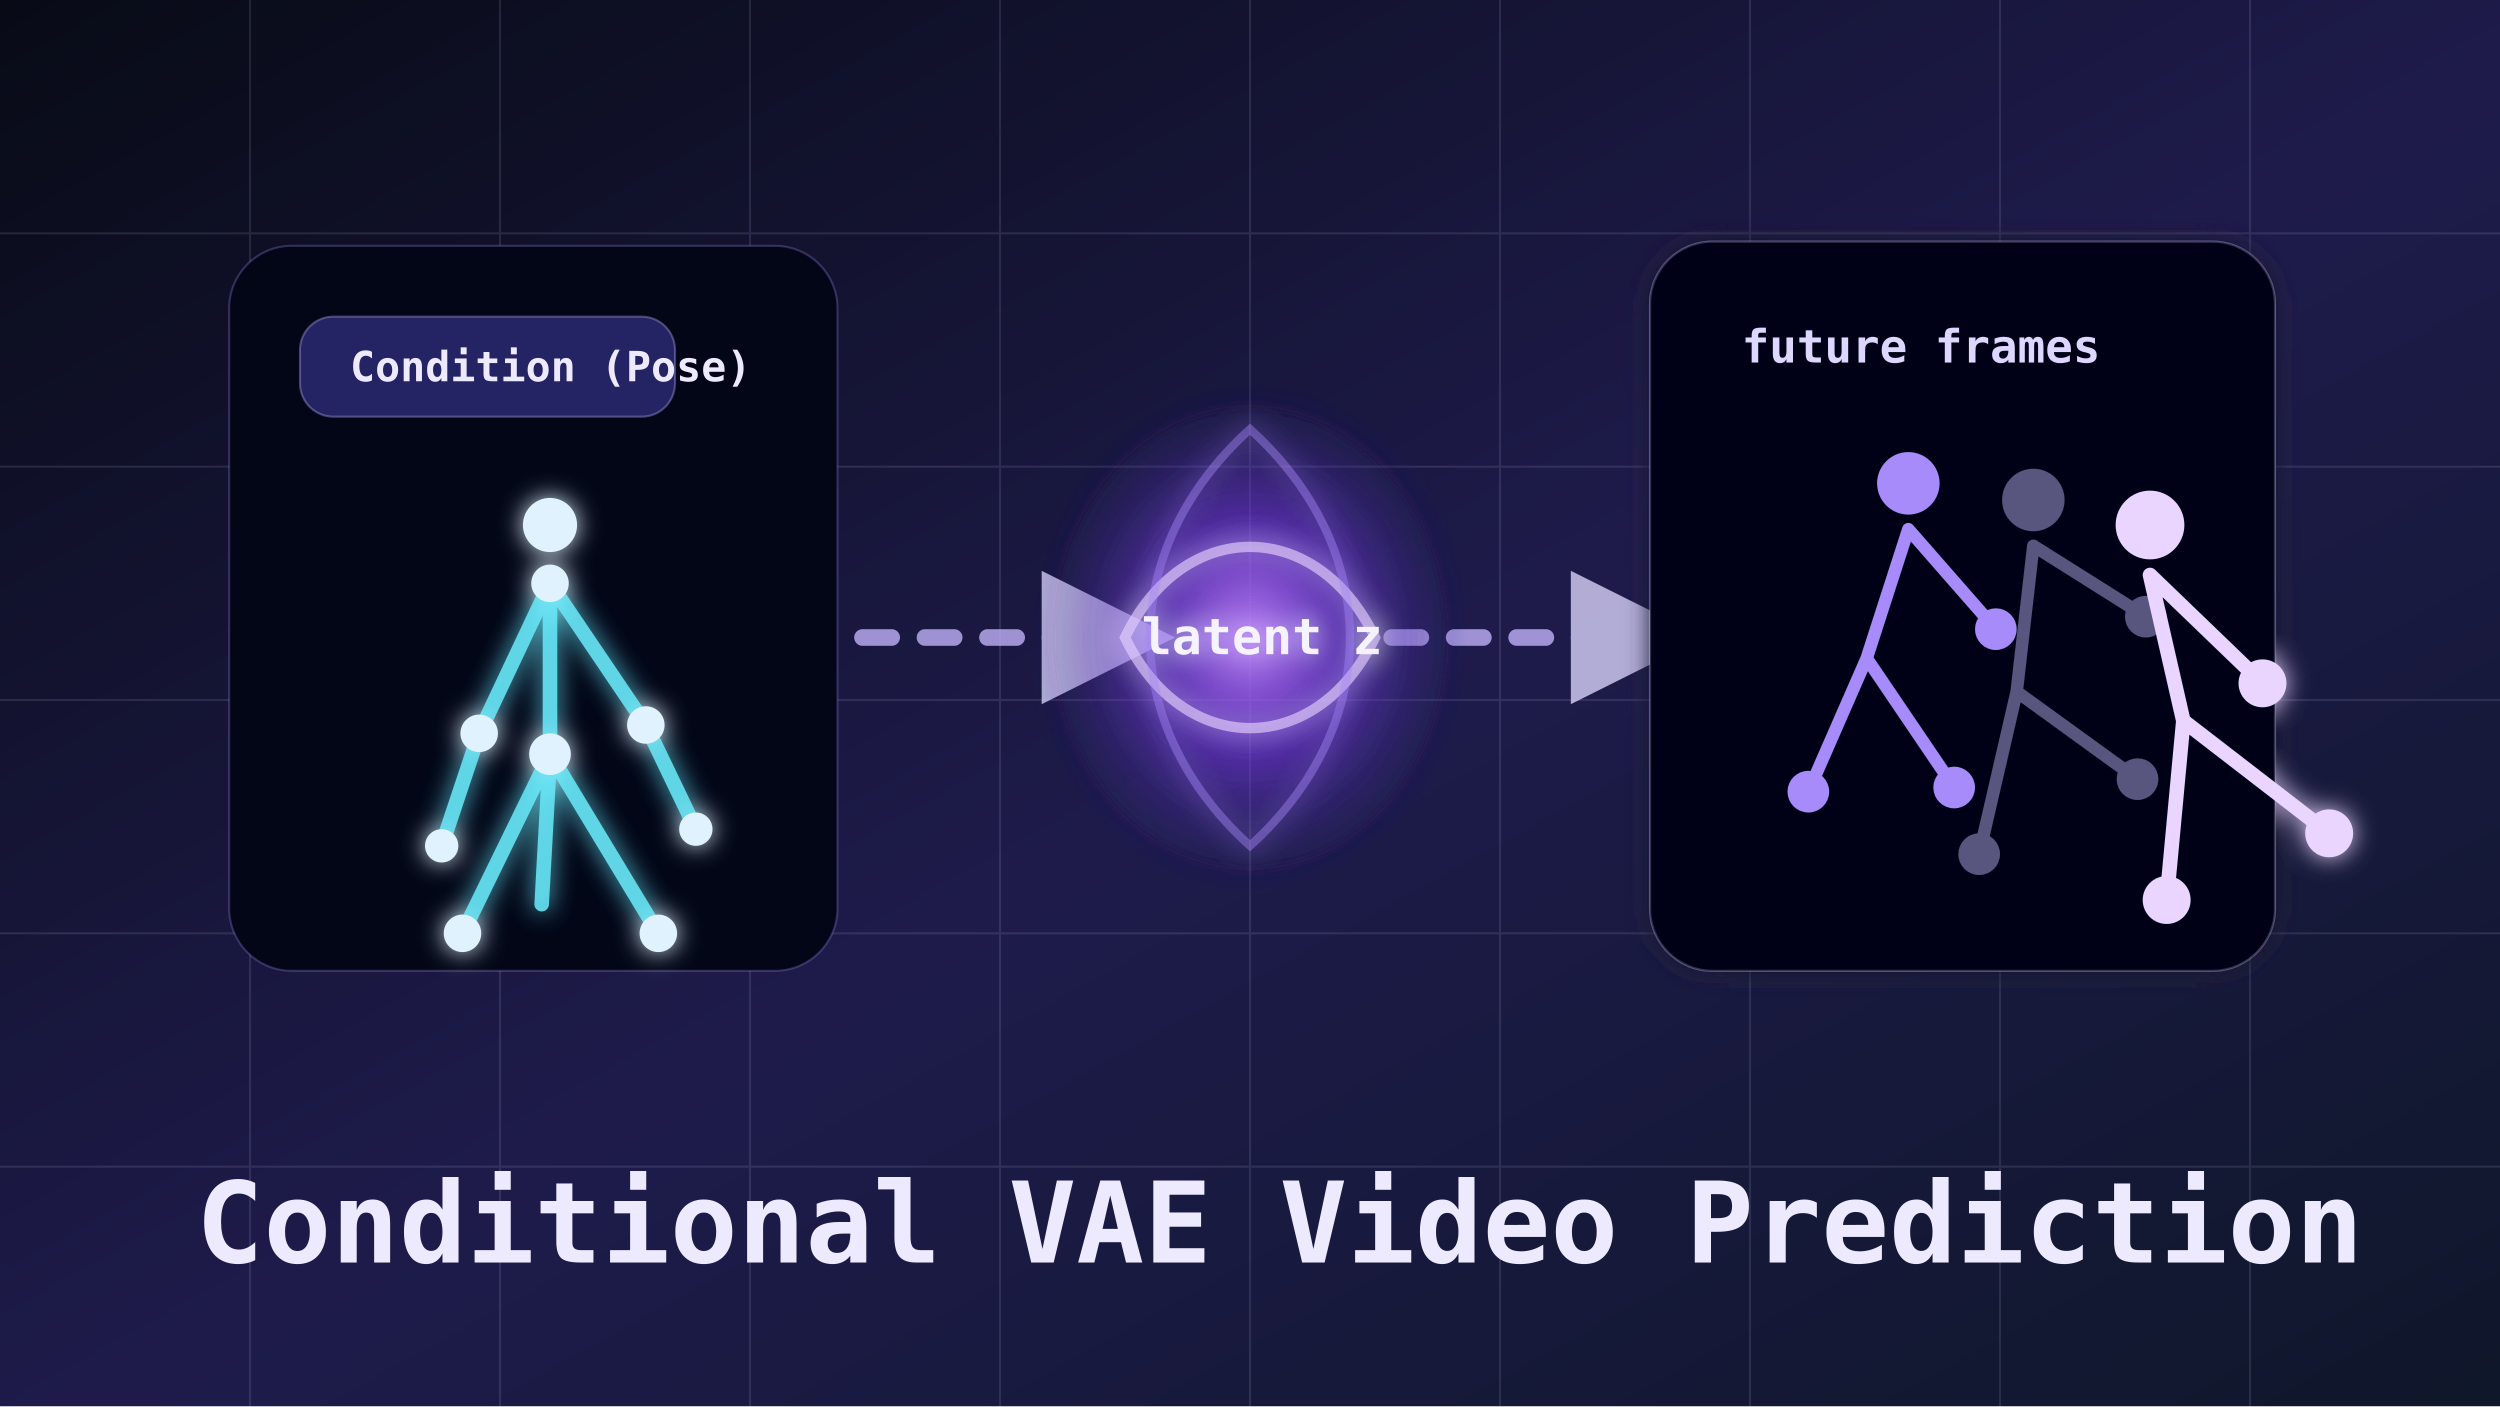
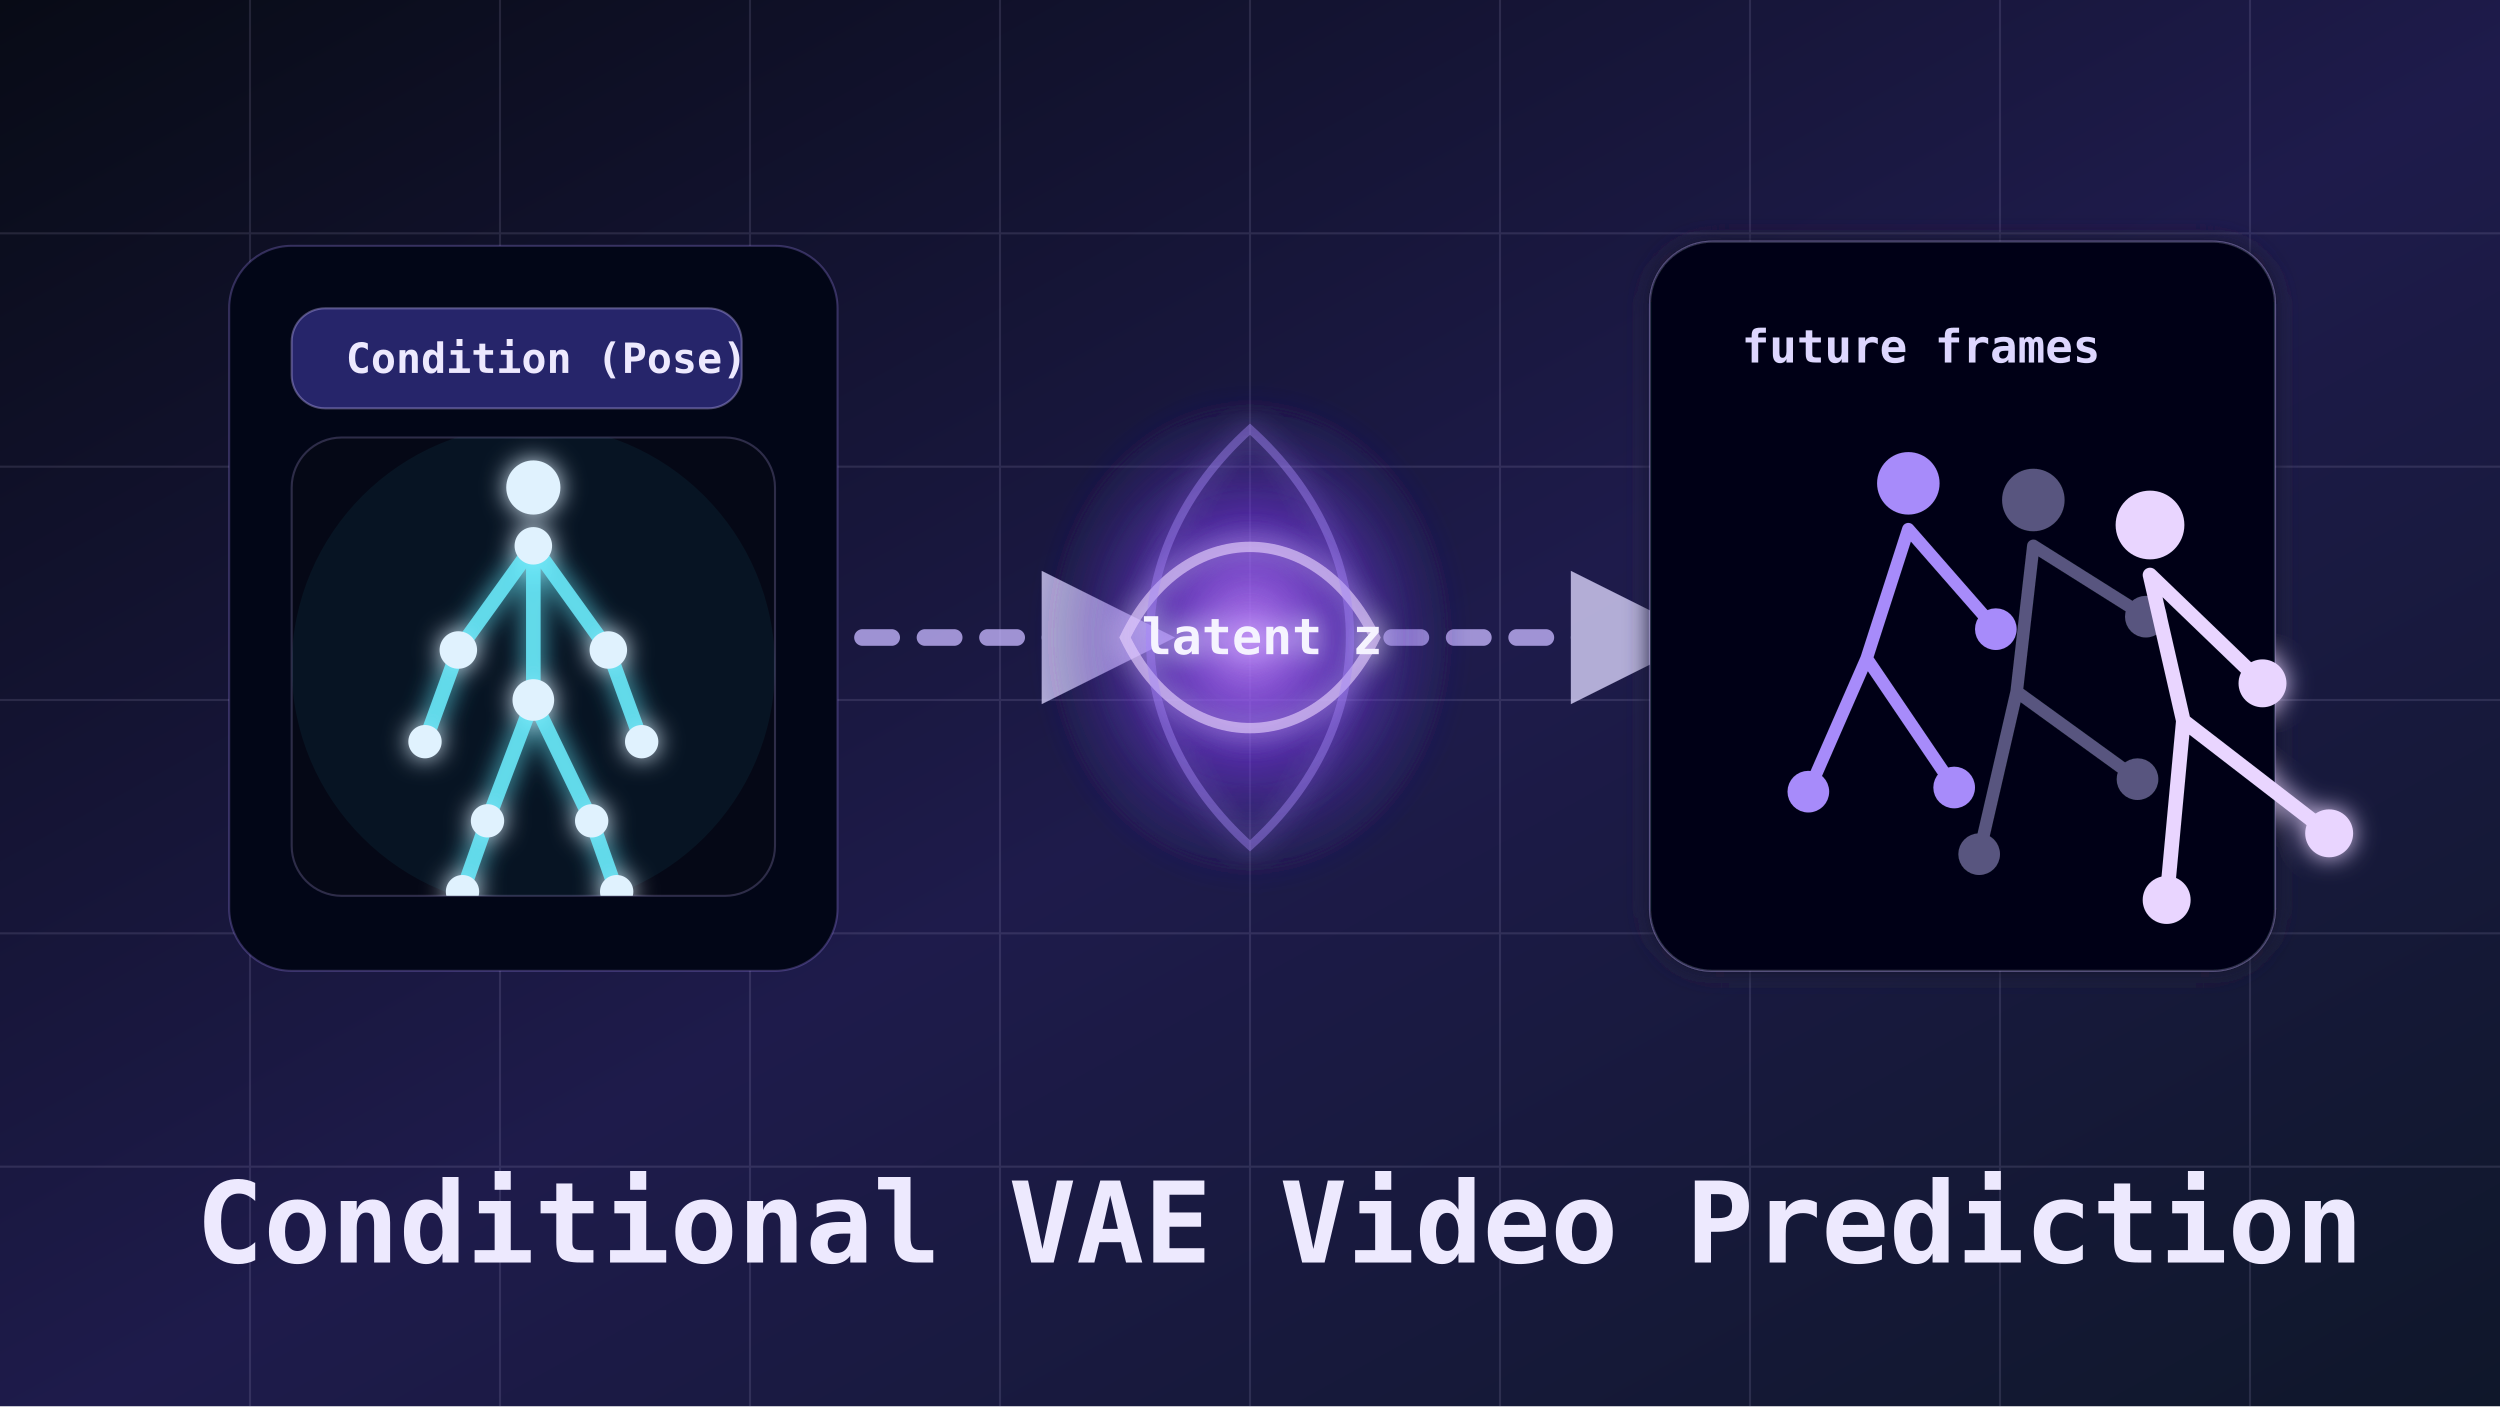
<svg xmlns="http://www.w3.org/2000/svg" viewBox="0 0 1200 675" role="img" aria-label="Conditional VAE video prediction skeleton cover">
  <defs>
    <linearGradient id="bg" x1="0" x2="1" y1="0" y2="1">
      <stop stop-color="#080b16" />
      <stop offset=".52" stop-color="#1e1b4b" />
      <stop offset="1" stop-color="#0f172a" />
    </linearGradient>
    <radialGradient id="latent" cx="50%" cy="50%" r="50%">
      <stop offset="0" stop-color="#c084fc" stop-opacity=".72" />
      <stop offset=".45" stop-color="#7c3aed" stop-opacity=".34" />
      <stop offset="1" stop-color="#312e81" stop-opacity="0" />
    </radialGradient>
    <filter id="glow" x="-60%" y="-60%" width="220%" height="220%">
      <feGaussianBlur stdDeviation="6" result="blur" />
      <feMerge>
        <feMergeNode in="blur" />
        <feMergeNode in="SourceGraphic" />
      </feMerge>
    </filter>
    <marker id="arrow" markerWidth="12" markerHeight="12" refX="6" refY="6" orient="auto">
      <path d="M2 2l8 4-8 4z" fill="#ddd6fe" />
    </marker>
+     <clipPath id="pose-stage-clip">
+       <rect x="30" y="92" width="232" height="220" rx="24" />
+     </clipPath>
    <style>
      .node { animation: pulse 2.6s ease-in-out infinite; }
      .node.delay-1 { animation-delay: .35s; }
      .node.delay-2 { animation-delay: .7s; }
      .flow { stroke-dasharray: 14 16; animation: dash 2.8s linear infinite; }
      .ghost-a { animation: ghost 3.2s ease-in-out infinite; }
      .ghost-b { animation: ghost 3.2s ease-in-out infinite .55s; }
      .latent-ring { animation: breathe 3.4s ease-in-out infinite; transform-origin: 600px 330px; }
      @keyframes pulse { 0%,100% { opacity: .72; } 50% { opacity: 1; } }
      @keyframes dash { to { stroke-dashoffset: -60; } }
      @keyframes ghost { 0%,100% { opacity: .28; } 50% { opacity: .58; } }
      @keyframes breathe { 0%,100% { transform: scale(.96); opacity: .68; } 50% { transform: scale(1.04); opacity: 1; } }
    </style>
  </defs>
  <rect width="1200" height="675" fill="url(#bg)" />
  <g opacity=".12" stroke="#ddd6fe">
    <path d="M0 112h1200M0 224h1200M0 336h1200M0 448h1200M0 560h1200" />
    <path d="M120 0v675M240 0v675M360 0v675M480 0v675M600 0v675M720 0v675M840 0v675M960 0v675M1080 0v675" />
  </g>
  <g transform="translate(110 118)">
    <rect width="292" height="348" rx="30" fill="#020617" stroke="#a78bfa" stroke-opacity=".28" />
-     <rect x="34" y="34" width="180" height="48" rx="16" fill="#312e81" fill-opacity=".72" stroke="#c4b5fd" stroke-opacity=".35" />
-     <text x="58" y="65" fill="#ede9fe" font-family="Cascadia Code, Consolas, monospace" font-size="20" font-weight="700">Condition (Pose)</text>
-     <g transform="translate(74 104)" stroke-linecap="round" stroke-linejoin="round" filter="url(#glow)">
-       <g stroke="#67e8f9" stroke-width="7" opacity=".86">
-         <path d="M80 58l-34 72M80 58l46 68M80 58l0 82M80 140l-42 86M80 140l52 86M80 140l-4 72" />
-         <path d="M46 130l-18 54M126 126l24 50" />
-       </g>
-       <g fill="#e0f2fe">
-         <circle class="node" cx="80" cy="30" r="13" />
-         <circle class="node delay-1" cx="80" cy="58" r="9" />
-         <circle class="node delay-2" cx="46" cy="130" r="9" />
-         <circle class="node" cx="126" cy="126" r="9" />
-         <circle class="node delay-1" cx="80" cy="140" r="10" />
-         <circle class="node delay-2" cx="38" cy="226" r="9" />
-         <circle class="node" cx="132" cy="226" r="9" />
-         <circle class="node delay-1" cx="28" cy="184" r="8" />
-         <circle class="node delay-2" cx="150" cy="176" r="8" />
+     <rect x="30" y="30" width="216" height="48" rx="16" fill="#312e81" fill-opacity=".78" stroke="#c4b5fd" stroke-opacity=".38" />
+     <text x="56" y="61" fill="#ede9fe" font-family="Cascadia Code, Consolas, monospace" font-size="20" font-weight="700">Condition (Pose)</text>
+     <rect x="30" y="92" width="232" height="220" rx="24" fill="#050816" stroke="#c4b5fd" stroke-opacity=".22" />
+     <g clip-path="url(#pose-stage-clip)">
+       <circle cx="146" cy="202" r="116" fill="#22d3ee" opacity=".06" />
+       <g transform="translate(66 94)" stroke-linecap="round" stroke-linejoin="round" filter="url(#glow)">
+         <g stroke="#67e8f9" stroke-width="7" opacity=".88">
+           <path d="M80 50l-36 50M80 50l36 50M80 50l0 74M80 124l-22 58M80 124l28 58" />
+           <path d="M44 100l-16 44M116 100l16 44M58 182l-12 34M108 182l12 34" />
+         </g>
+         <g fill="#e0f2fe">
+           <circle class="node" cx="80" cy="22" r="13" />
+           <circle class="node delay-1" cx="80" cy="50" r="9" />
+           <circle class="node delay-2" cx="44" cy="100" r="9" />
+           <circle class="node" cx="116" cy="100" r="9" />
+           <circle class="node delay-1" cx="80" cy="124" r="10" />
+           <circle class="node delay-2" cx="28" cy="144" r="8" />
+           <circle class="node" cx="132" cy="144" r="8" />
+           <circle class="node delay-1" cx="58" cy="182" r="8" />
+           <circle class="node delay-2" cx="108" cy="182" r="8" />
+           <circle class="node" cx="46" cy="216" r="8" />
+           <circle class="node delay-1" cx="120" cy="216" r="8" />
+         </g>
      </g>
    </g>
  </g>
  <g>
    <path class="flow" d="M414 306h118" fill="none" stroke="#c4b5fd" stroke-width="8" stroke-linecap="round" marker-end="url(#arrow)" opacity=".78" />
    <path class="flow" d="M668 306h118" fill="none" stroke="#c4b5fd" stroke-width="8" stroke-linecap="round" marker-end="url(#arrow)" opacity=".78" />
  </g>
  <g class="latent-ring" filter="url(#glow)">
    <ellipse cx="600" cy="306" rx="104" ry="122" fill="url(#latent)" />
    <path d="M540 306c28-58 92-58 120 0-28 58-92 58-120 0Z" fill="none" stroke="#e9d5ff" stroke-width="5" opacity=".62" />
    <path d="M600 206c64 58 64 142 0 200-64-58-64-142 0-200Z" fill="none" stroke="#a78bfa" stroke-width="4" opacity=".42" />
    <text x="548" y="314" fill="#f5f3ff" font-family="Cascadia Code, Consolas, monospace" font-size="24" font-weight="700">latent z</text>
  </g>
  <g transform="translate(792 116)" filter="url(#glow)">
    <rect width="300" height="350" rx="30" fill="#020617" stroke="#c4b5fd" stroke-opacity=".25" />
    <text x="44" y="58" fill="#ddd6fe" font-family="Cascadia Code, Consolas, monospace" font-size="22" font-weight="700">future frames</text>
    <g class="ghost-a" transform="translate(46 88)" stroke="#a78bfa" stroke-width="6" stroke-linecap="round" stroke-linejoin="round" fill="#a78bfa">
      <circle cx="78" cy="28" r="12" />
      <path d="M78 50l-20 62M78 50l42 48M58 112l-28 64M58 112l42 62" />
      <circle cx="30" cy="176" r="7" />
      <circle cx="100" cy="174" r="7" />
      <circle cx="120" cy="98" r="7" />
    </g>
    <g class="ghost-b" transform="translate(102 96)" stroke="#c4b5fd" stroke-width="6" stroke-linecap="round" stroke-linejoin="round" fill="#c4b5fd" opacity=".45">
      <circle cx="82" cy="28" r="12" />
      <path d="M82 50l-8 70M82 50l54 34M74 120l-18 78M74 120l58 42" />
      <circle cx="56" cy="198" r="7" />
      <circle cx="132" cy="162" r="7" />
      <circle cx="136" cy="84" r="7" />
    </g>
    <g transform="translate(156 108)" stroke="#e9d5ff" stroke-width="7" stroke-linecap="round" stroke-linejoin="round" fill="#e9d5ff">
      <circle class="node" cx="84" cy="28" r="13" />
      <path d="M84 52l16 70M84 52l54 52M100 122l-8 86M100 122l70 54" />
      <circle class="node delay-1" cx="92" cy="208" r="8" />
      <circle class="node delay-2" cx="170" cy="176" r="8" />
      <circle class="node" cx="138" cy="104" r="8" />
    </g>
  </g>
  <text x="94" y="606" fill="#ede9fe" font-family="Cascadia Code, Consolas, monospace" font-size="54" font-weight="700">Conditional VAE Video Prediction</text>
</svg>
